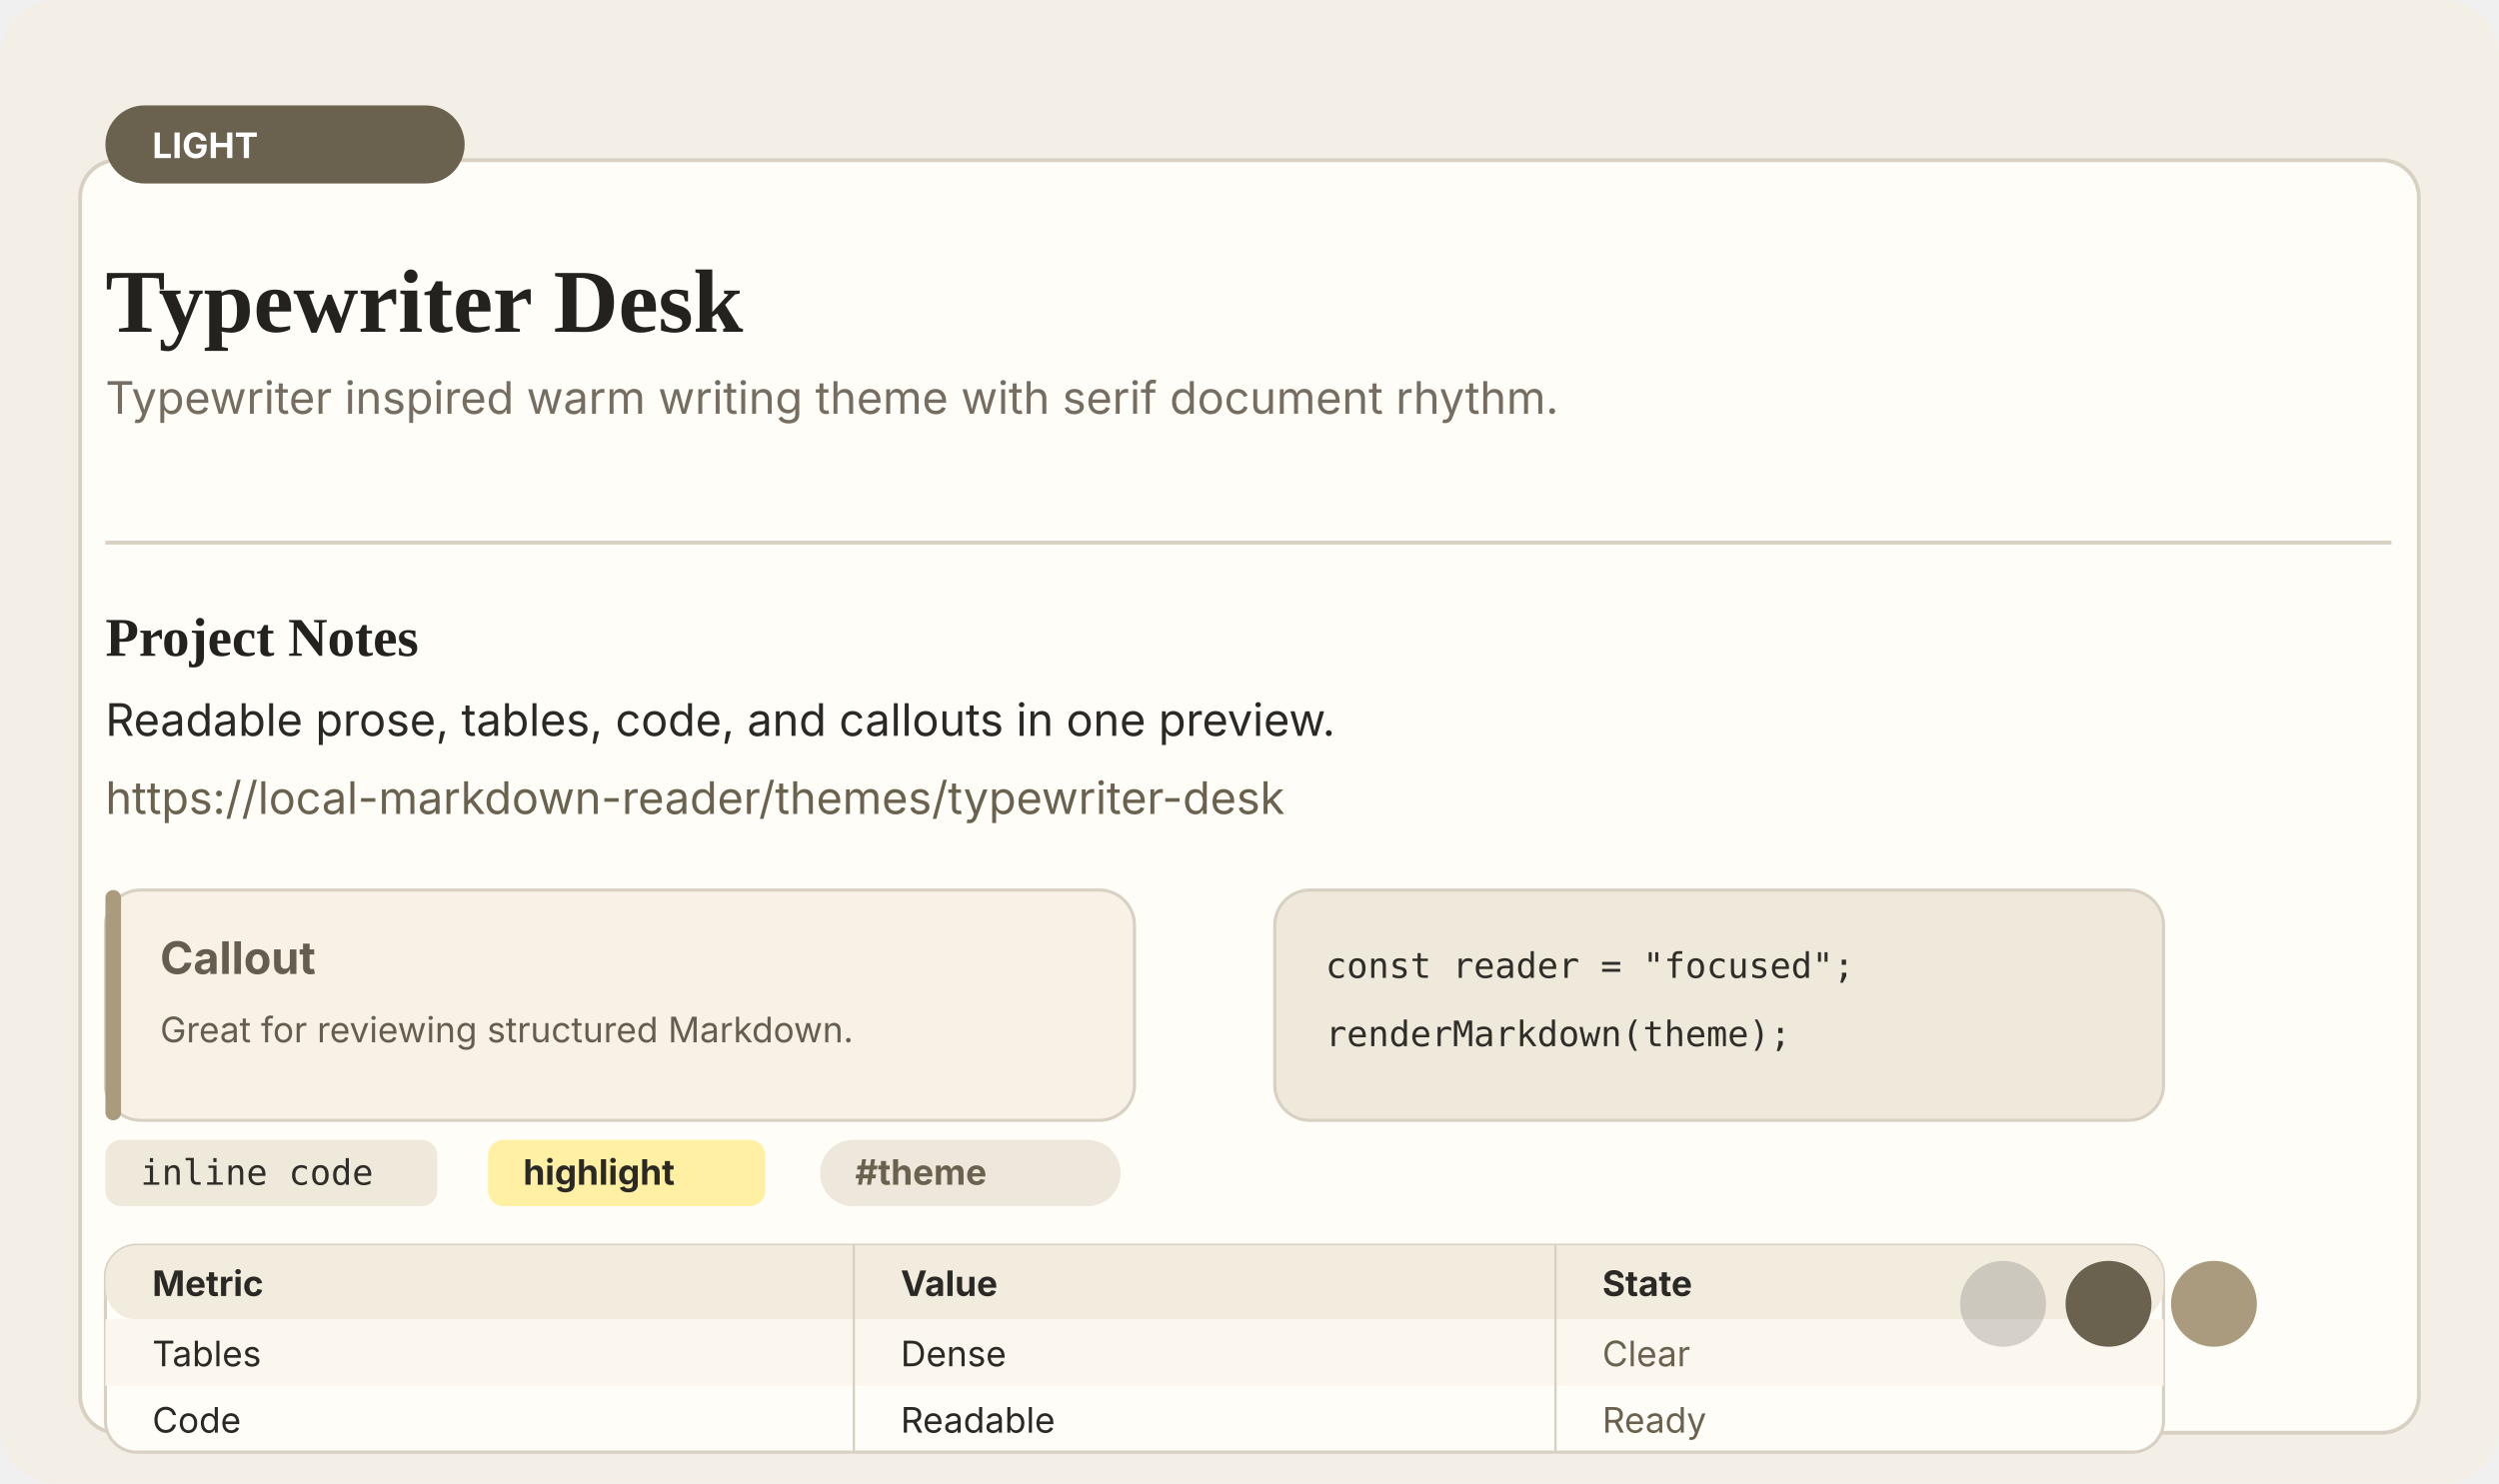
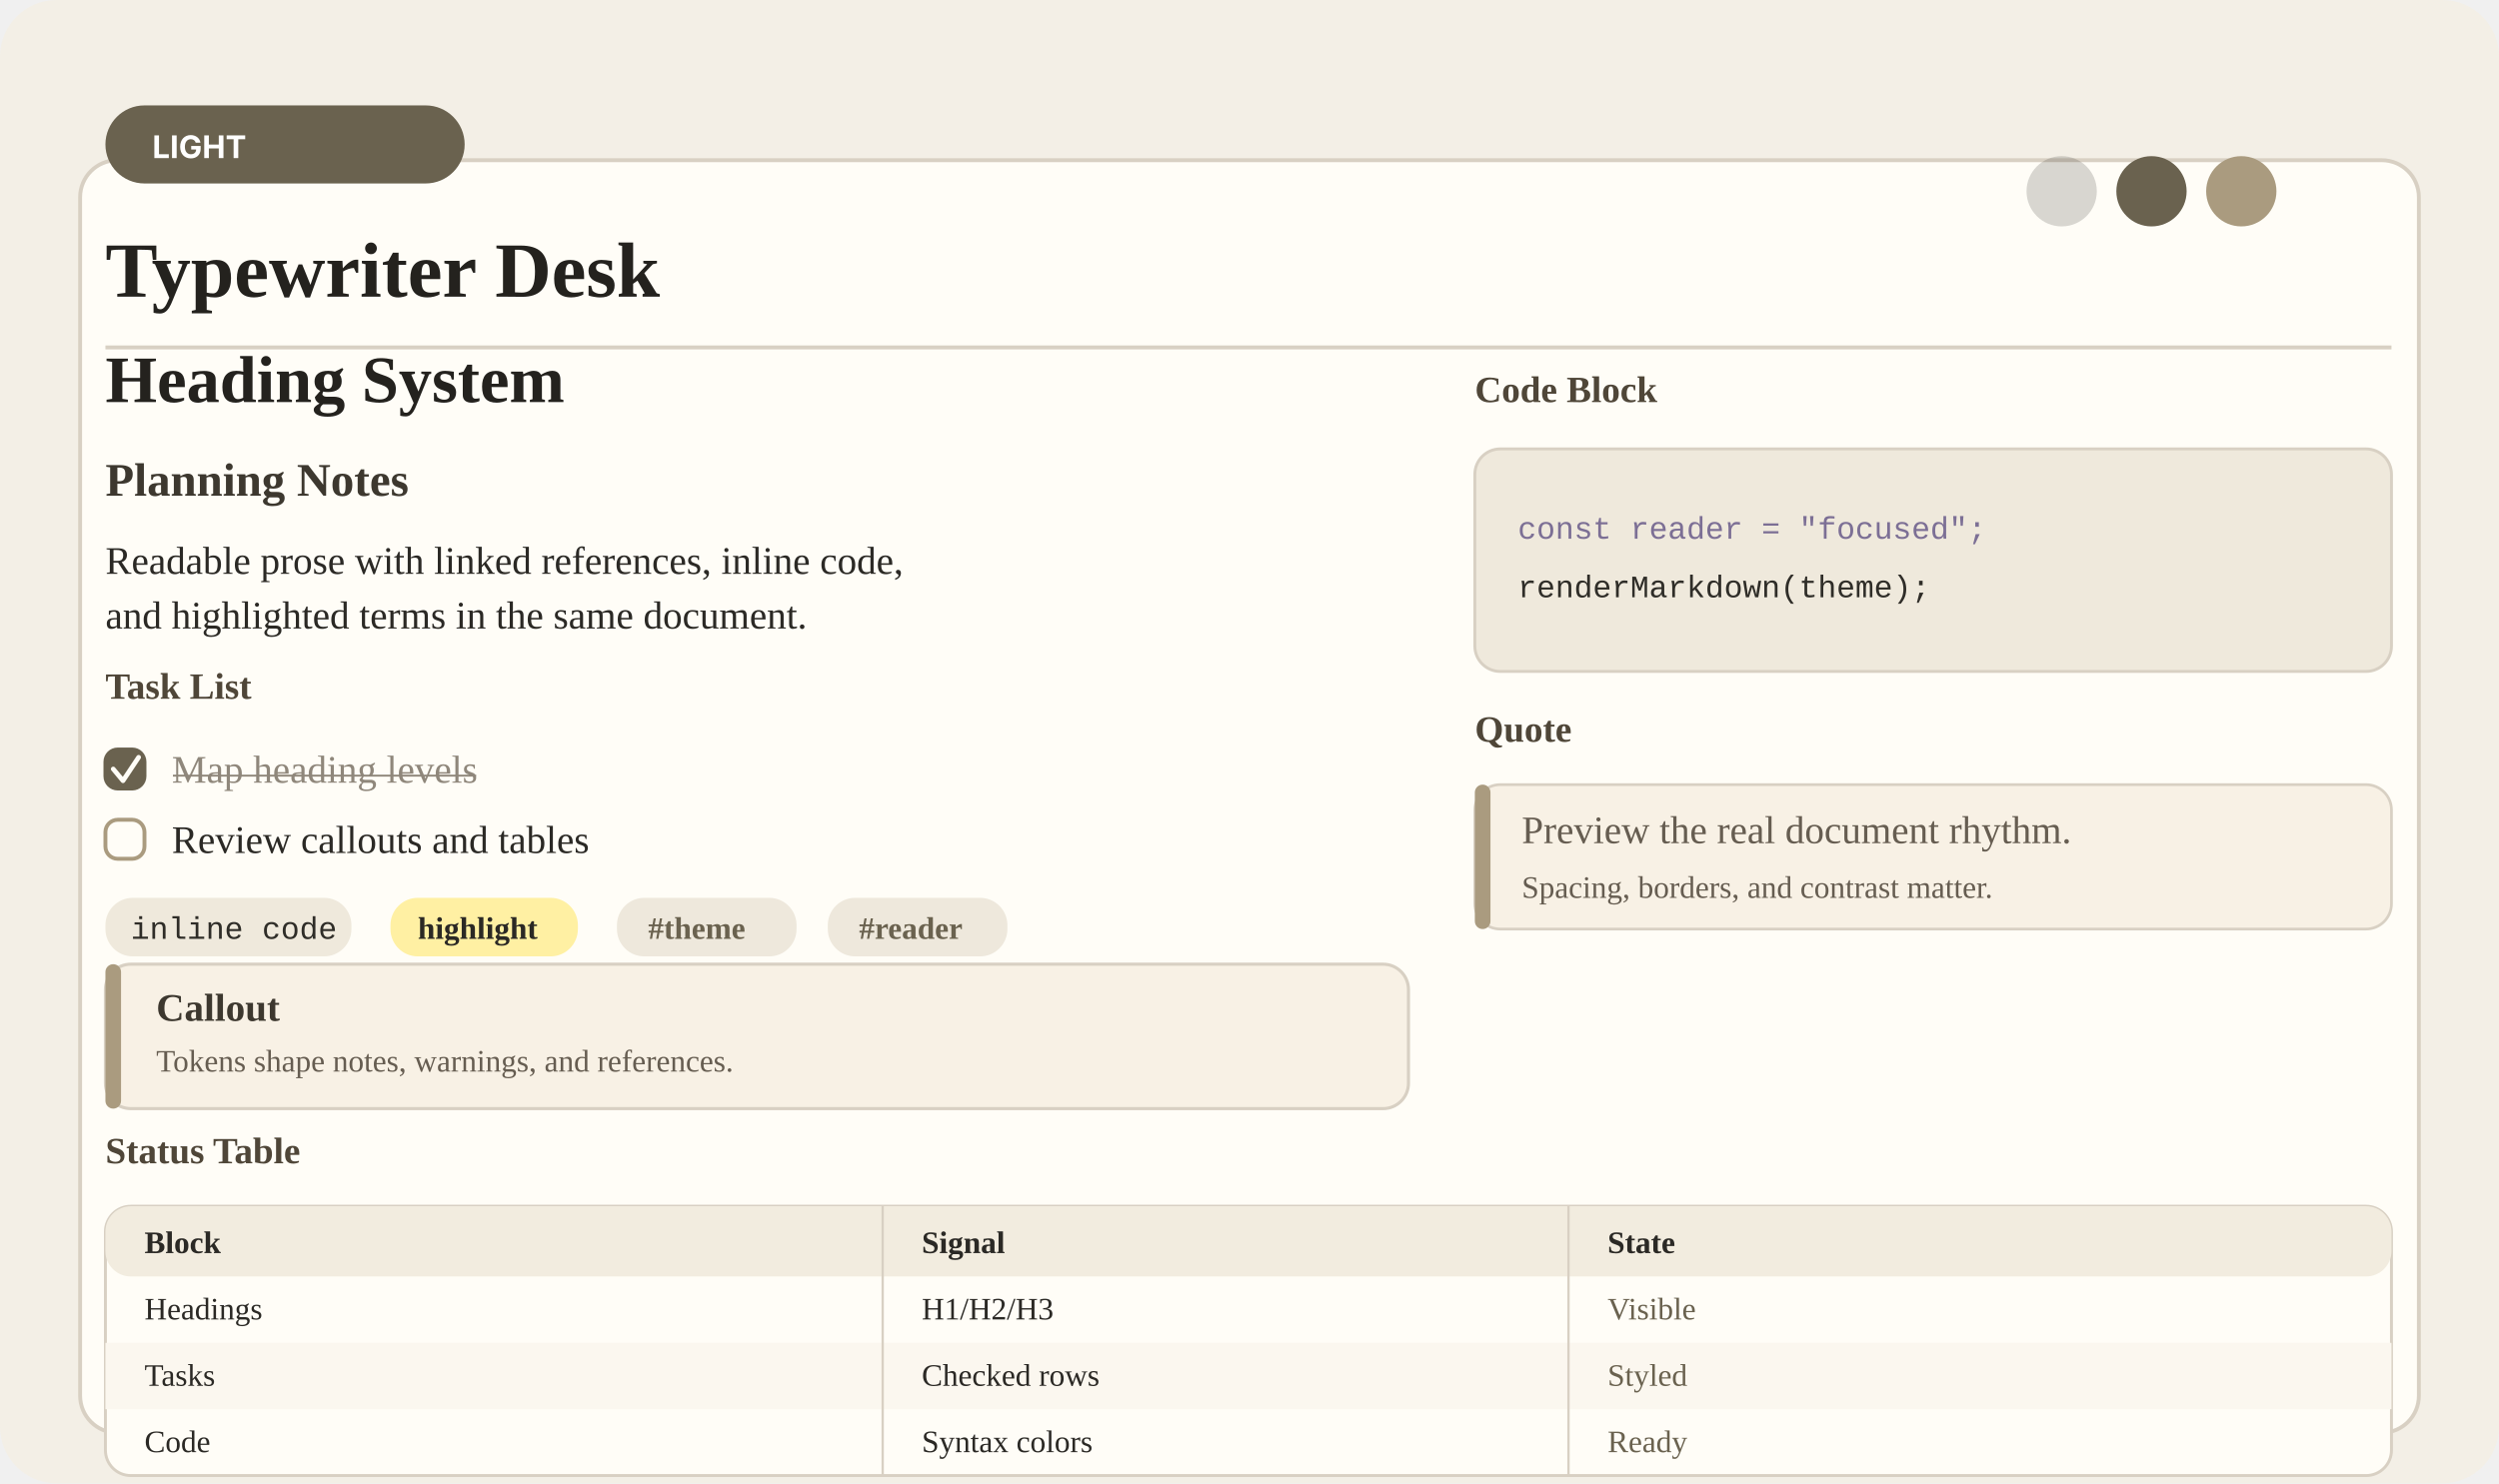
<svg xmlns="http://www.w3.org/2000/svg" width="1280" height="760" viewBox="0 0 1280 760" role="img">
  <g transform="translate(0 0)">
    <rect width="1280" height="760" rx="29" fill="#f3efe6" />
    <rect x="41.04" y="82.08" width="1197.92" height="652" rx="19" fill="#fffdf7" stroke="#d8d0c3" stroke-width="2" />
    <rect x="54" y="54" width="184" height="40" rx="20" fill="#6a624f" />
-     <text x="78" y="81" font-family="Inter, Arial, sans-serif" font-size="18" font-weight="700" fill="#ffffff">LIGHT</text>
-     <text x="54" y="170" font-family="ui-serif, Georgia, &quot;Times New Roman&quot;, serif" font-size="46" font-weight="750" fill="#24221e">Typewriter Desk</text>
-     <text x="54" y="212" font-family="Inter, Arial, sans-serif" font-size="23" fill="#756d61">Typewriter inspired warm writing theme with serif document rhythm.</text>
-     <line x1="54" y1="278" x2="1224.92" y2="278" stroke="#d8d0c3" stroke-width="2" />
-     <text x="54" y="336" font-family="ui-serif, Georgia, &quot;Times New Roman&quot;, serif" font-size="28" font-weight="700" fill="#24221e">Project Notes</text>
-     <text x="54" y="377" font-family="Inter, Arial, sans-serif" font-size="23" fill="#2b2925">Readable prose, tables, code, and callouts in one preview.</text>
-     <text x="54" y="417" font-family="Inter, Arial, sans-serif" font-size="23" fill="#6a624f">https://local-markdown-reader/themes/typewriter-desk</text>
-     <g transform="translate(54 456)">
-       <rect width="527.085" height="118" rx="18" fill="#f8f1e5" stroke="#d8d0c3" stroke-width="1.6" />
-       <rect width="8" height="118" rx="4" fill="#aa9b7f" />
-       <text x="28" y="43" font-family="Inter, Arial, sans-serif" font-size="23" font-weight="650" fill="#665d51">Callout</text>
-       <text x="28" y="78" font-family="Inter, Arial, sans-serif" font-size="18" fill="#665d51">Great for reviewing structured Markdown.</text>
+     <text x="78" y="81" font-family="Inter, Arial, sans-serif" font-size="16" font-weight="700" fill="#ffffff">LIGHT</text>
+     <text x="54" y="152" font-family="ui-serif, Georgia, &quot;Times New Roman&quot;, serif" font-size="40" font-weight="750" fill="#24221e">Typewriter Desk</text>
+     <line x1="54" y1="178" x2="1224.92" y2="178" stroke="#d8d0c3" stroke-width="2" />
+     <text x="54" y="206" font-family="ui-serif, Georgia, &quot;Times New Roman&quot;, serif" font-size="34" font-weight="700" fill="#24221e">Heading System</text>
+     <text x="54" y="254" font-family="ui-serif, Georgia, &quot;Times New Roman&quot;, serif" font-size="24" font-weight="680" fill="#3d382f">Planning Notes</text>
+     <text x="54" y="294" font-family="ui-serif, Georgia, &quot;Times New Roman&quot;, serif" font-size="20" fill="#2b2925">Readable prose with linked references, inline code,</text>
+     <text x="54" y="322" font-family="ui-serif, Georgia, &quot;Times New Roman&quot;, serif" font-size="20" fill="#2b2925">and highlighted terms in the same document.</text>
+     <g transform="translate(54 358)">
+       <text x="0" y="0" font-family="ui-serif, Georgia, &quot;Times New Roman&quot;, serif" font-size="19" font-weight="650" fill="#4f4638">Task List</text>
+       <rect x="0" y="26" width="20" height="20" rx="6.3" fill="#6a624f" stroke="#6a624f" stroke-width="2" />
+       <path d="M4 36 L9 42 L17 30" fill="none" stroke="#fffdf7" stroke-width="2.4" stroke-linecap="round" stroke-linejoin="round" />
+       <text x="34" y="43" font-family="ui-serif, Georgia, &quot;Times New Roman&quot;, serif" font-size="20" fill="#8f877b" text-decoration="line-through">Map heading levels</text>
+       <rect x="0" y="62" width="20" height="20" rx="6.3" fill="#fffdf7" stroke="#aa9b7f" stroke-width="2" />
+       <text x="34" y="79" font-family="ui-serif, Georgia, &quot;Times New Roman&quot;, serif" font-size="20" fill="#2b2925">Review callouts and tables</text>
    </g>
-     <g transform="translate(652.96 456)">
-       <rect width="455.21" height="118" rx="18" fill="#efe9dc" stroke="#d8d0c3" stroke-width="1.6" />
-       <text x="26" y="45" font-family="SFMono-Regular, Consolas, monospace" font-size="18" fill="#2f2d28">const reader = "focused";</text>
-       <text x="26" y="80" font-family="SFMono-Regular, Consolas, monospace" font-size="18" fill="#2f2d28">renderMarkdown(theme);</text>
+     <g transform="translate(54 460)">
+       <rect width="126" height="30" rx="14" fill="#efe9dc" />
+       <text x="13" y="21" font-family="&quot;SFMono-Regular&quot;, Consolas, &quot;Liberation Mono&quot;, Menlo, monospace" font-size="16" fill="#2f2d28">inline code</text>
+       <rect x="146" width="96" height="30" rx="14" fill="#fff0a3" />
+       <text x="160" y="21" font-family="ui-serif, Georgia, &quot;Times New Roman&quot;, serif" font-size="16" font-weight="700" fill="#2b2925">highlight</text>
+       <rect x="262" width="92" height="30" rx="14" fill="#eee8dc" />
+       <text x="278" y="21" font-family="ui-serif, Georgia, &quot;Times New Roman&quot;, serif" font-size="16" font-weight="700" fill="#6a624f">#theme</text>
+       <rect x="370" width="92" height="30" rx="14" fill="#eee8dc" />
+       <text x="386" y="21" font-family="ui-serif, Georgia, &quot;Times New Roman&quot;, serif" font-size="16" font-weight="700" fill="#6a624f">#reader</text>
    </g>
-     <g transform="translate(54 584)">
-       <rect width="170" height="34" rx="8" fill="#efe9dc" />
-       <text x="18" y="23" font-family="SFMono-Regular, Consolas, monospace" font-size="18" fill="#2f2d28">inline code</text>
-       <rect x="196" width="142" height="34" rx="8" fill="#fff0a3" />
-       <text x="214" y="23" font-family="Inter, Arial, sans-serif" font-size="18" font-weight="700" fill="#2b2925">highlight</text>
-       <rect x="366" width="154" height="34" rx="17" fill="#eee8dc" />
-       <text x="384" y="23" font-family="Inter, Arial, sans-serif" font-size="18" font-weight="700" fill="#6a624f">#theme</text>
+     <g transform="translate(54 494)">
+       <rect width="667.424" height="74" rx="13" fill="#f8f1e5" stroke="#d8d0c3" stroke-width="1.6" />
+       <rect width="8" height="74" rx="4" fill="#aa9b7f" />
+       <text x="26" y="29" font-family="ui-serif, Georgia, &quot;Times New Roman&quot;, serif" font-size="20" font-weight="700" fill="#3d382f">Callout</text>
+       <text x="26" y="55" font-family="ui-serif, Georgia, &quot;Times New Roman&quot;, serif" font-size="16" fill="#665d51">Tokens shape notes, warnings, and references.</text>
    </g>
-     <g transform="translate(54 638)">
-       <rect width="1054.17" height="106" rx="16" fill="#fffdf7" stroke="#d8d0c3" stroke-width="1.6" />
-       <rect width="1054.17" height="38" rx="16" fill="#f2ecdf" />
-       <rect y="38" width="1054.17" height="34" fill="#fbf7ef" />
-       <line x1="383.334" y1="0" x2="383.334" y2="106" stroke="#d8d0c3" stroke-width="1.2" />
-       <line x1="742.71" y1="0" x2="742.71" y2="106" stroke="#d8d0c3" stroke-width="1.2" />
-       <text x="24" y="26" font-family="Inter, Arial, sans-serif" font-size="18" font-weight="700" fill="#2b2925">Metric</text>
-       <text x="407.334" y="26" font-family="Inter, Arial, sans-serif" font-size="18" font-weight="700" fill="#2b2925">Value</text>
-       <text x="766.71" y="26" font-family="Inter, Arial, sans-serif" font-size="18" font-weight="700" fill="#2b2925">State</text>
-       <text x="24" y="62" font-family="Inter, Arial, sans-serif" font-size="18" fill="#2b2925">Tables</text>
-       <text x="407.334" y="62" font-family="Inter, Arial, sans-serif" font-size="18" fill="#2b2925">Dense</text>
-       <text x="766.71" y="62" font-family="Inter, Arial, sans-serif" font-size="18" fill="#6a624f">Clear</text>
-       <text x="24" y="96" font-family="Inter, Arial, sans-serif" font-size="18" fill="#2b2925">Code</text>
-       <text x="407.334" y="96" font-family="Inter, Arial, sans-serif" font-size="18" fill="#2b2925">Readable</text>
-       <text x="766.71" y="96" font-family="Inter, Arial, sans-serif" font-size="18" fill="#6a624f">Ready</text>
+     <g transform="translate(755.4244 206)">
+       <text x="0" y="0" font-family="ui-serif, Georgia, &quot;Times New Roman&quot;, serif" font-size="19" font-weight="650" fill="#4f4638">Code Block</text>
+       <rect x="0" y="24" width="469.496" height="114" rx="13" fill="#efe9dc" stroke="#d8d0c3" stroke-width="1.5" />
+       <text x="22" y="70" font-family="&quot;SFMono-Regular&quot;, Consolas, &quot;Liberation Mono&quot;, Menlo, monospace" font-size="16" fill="#7c6f95">const reader = "focused";</text>
+       <text x="22" y="100" font-family="&quot;SFMono-Regular&quot;, Consolas, &quot;Liberation Mono&quot;, Menlo, monospace" font-size="16" fill="#2f2d28">renderMarkdown(theme);</text>
+       <text x="0" y="174" font-family="ui-serif, Georgia, &quot;Times New Roman&quot;, serif" font-size="19" font-weight="650" fill="#4f4638">Quote</text>
+       <rect x="0" y="196" width="469.496" height="74" rx="13" fill="#f8f1e5" stroke="#d8d0c3" stroke-width="1.4" />
+       <rect x="0" y="196" width="8" height="74" rx="4" fill="#aa9b7f" />
+       <text x="24" y="226" font-family="ui-serif, Georgia, &quot;Times New Roman&quot;, serif" font-size="20" fill="#665d51">Preview the real document rhythm.</text>
+       <text x="24" y="254" font-family="ui-serif, Georgia, &quot;Times New Roman&quot;, serif" font-size="16" fill="#665d51">Spacing, borders, and contrast matter.</text>
    </g>
-     <g transform="translate(1026 668) scale(1)">
-       <circle cx="0" cy="0" r="22" fill="#2b2925" fill-opacity="0.18" />
-       <circle cx="54" cy="0" r="22" fill="#6a624f" />
-       <circle cx="108" cy="0" r="22" fill="#aa9b7f" />
+     <g transform="translate(54 596)">
+       <text x="0" y="0" font-family="ui-serif, Georgia, &quot;Times New Roman&quot;, serif" font-size="19" font-weight="650" fill="#4f4638">Status Table</text>
+       <rect x="0" y="22" width="1170.92" height="138" rx="13" fill="#fffdf7" stroke="#d8d0c3" stroke-width="1.5" />
+       <rect x="0" y="22" width="1170.92" height="36" rx="13" fill="#f2ecdf" />
+       <rect x="0" y="92" width="1170.92" height="34" fill="#fbf7ef" />
+       <line x1="398.113" y1="22" x2="398.113" y2="160" stroke="#d8d0c3" stroke-width="1.2" />
+       <line x1="749.389" y1="22" x2="749.389" y2="160" stroke="#d8d0c3" stroke-width="1.2" />
+       <text x="20" y="46" font-family="ui-serif, Georgia, &quot;Times New Roman&quot;, serif" font-size="16" font-weight="700" fill="#2b2925">Block</text>
+       <text x="418.113" y="46" font-family="ui-serif, Georgia, &quot;Times New Roman&quot;, serif" font-size="16" font-weight="700" fill="#2b2925">Signal</text>
+       <text x="769.389" y="46" font-family="ui-serif, Georgia, &quot;Times New Roman&quot;, serif" font-size="16" font-weight="700" fill="#2b2925">State</text>
+       <text x="20" y="80" font-family="ui-serif, Georgia, &quot;Times New Roman&quot;, serif" font-size="16" fill="#2b2925">Headings</text>
+       <text x="418.113" y="80" font-family="ui-serif, Georgia, &quot;Times New Roman&quot;, serif" font-size="16" fill="#2b2925">H1/H2/H3</text>
+       <text x="769.389" y="80" font-family="ui-serif, Georgia, &quot;Times New Roman&quot;, serif" font-size="16" fill="#6a624f">Visible</text>
+       <text x="20" y="114" font-family="ui-serif, Georgia, &quot;Times New Roman&quot;, serif" font-size="16" fill="#2b2925">Tasks</text>
+       <text x="418.113" y="114" font-family="ui-serif, Georgia, &quot;Times New Roman&quot;, serif" font-size="16" fill="#2b2925">Checked rows</text>
+       <text x="769.389" y="114" font-family="ui-serif, Georgia, &quot;Times New Roman&quot;, serif" font-size="16" fill="#6a624f">Styled</text>
+       <text x="20" y="148" font-family="ui-serif, Georgia, &quot;Times New Roman&quot;, serif" font-size="16" fill="#2b2925">Code</text>
+       <text x="418.113" y="148" font-family="ui-serif, Georgia, &quot;Times New Roman&quot;, serif" font-size="16" fill="#2b2925">Syntax colors</text>
+       <text x="769.389" y="148" font-family="ui-serif, Georgia, &quot;Times New Roman&quot;, serif" font-size="16" fill="#6a624f">Ready</text>
+     </g>
+     <g transform="translate(1056 98)">
+       <circle cx="0" cy="0" r="18" fill="#2b2925" fill-opacity="0.18" />
+       <circle cx="46" cy="0" r="18" fill="#6a624f" />
+       <circle cx="92" cy="0" r="18" fill="#aa9b7f" />
    </g>
  </g>
</svg>
